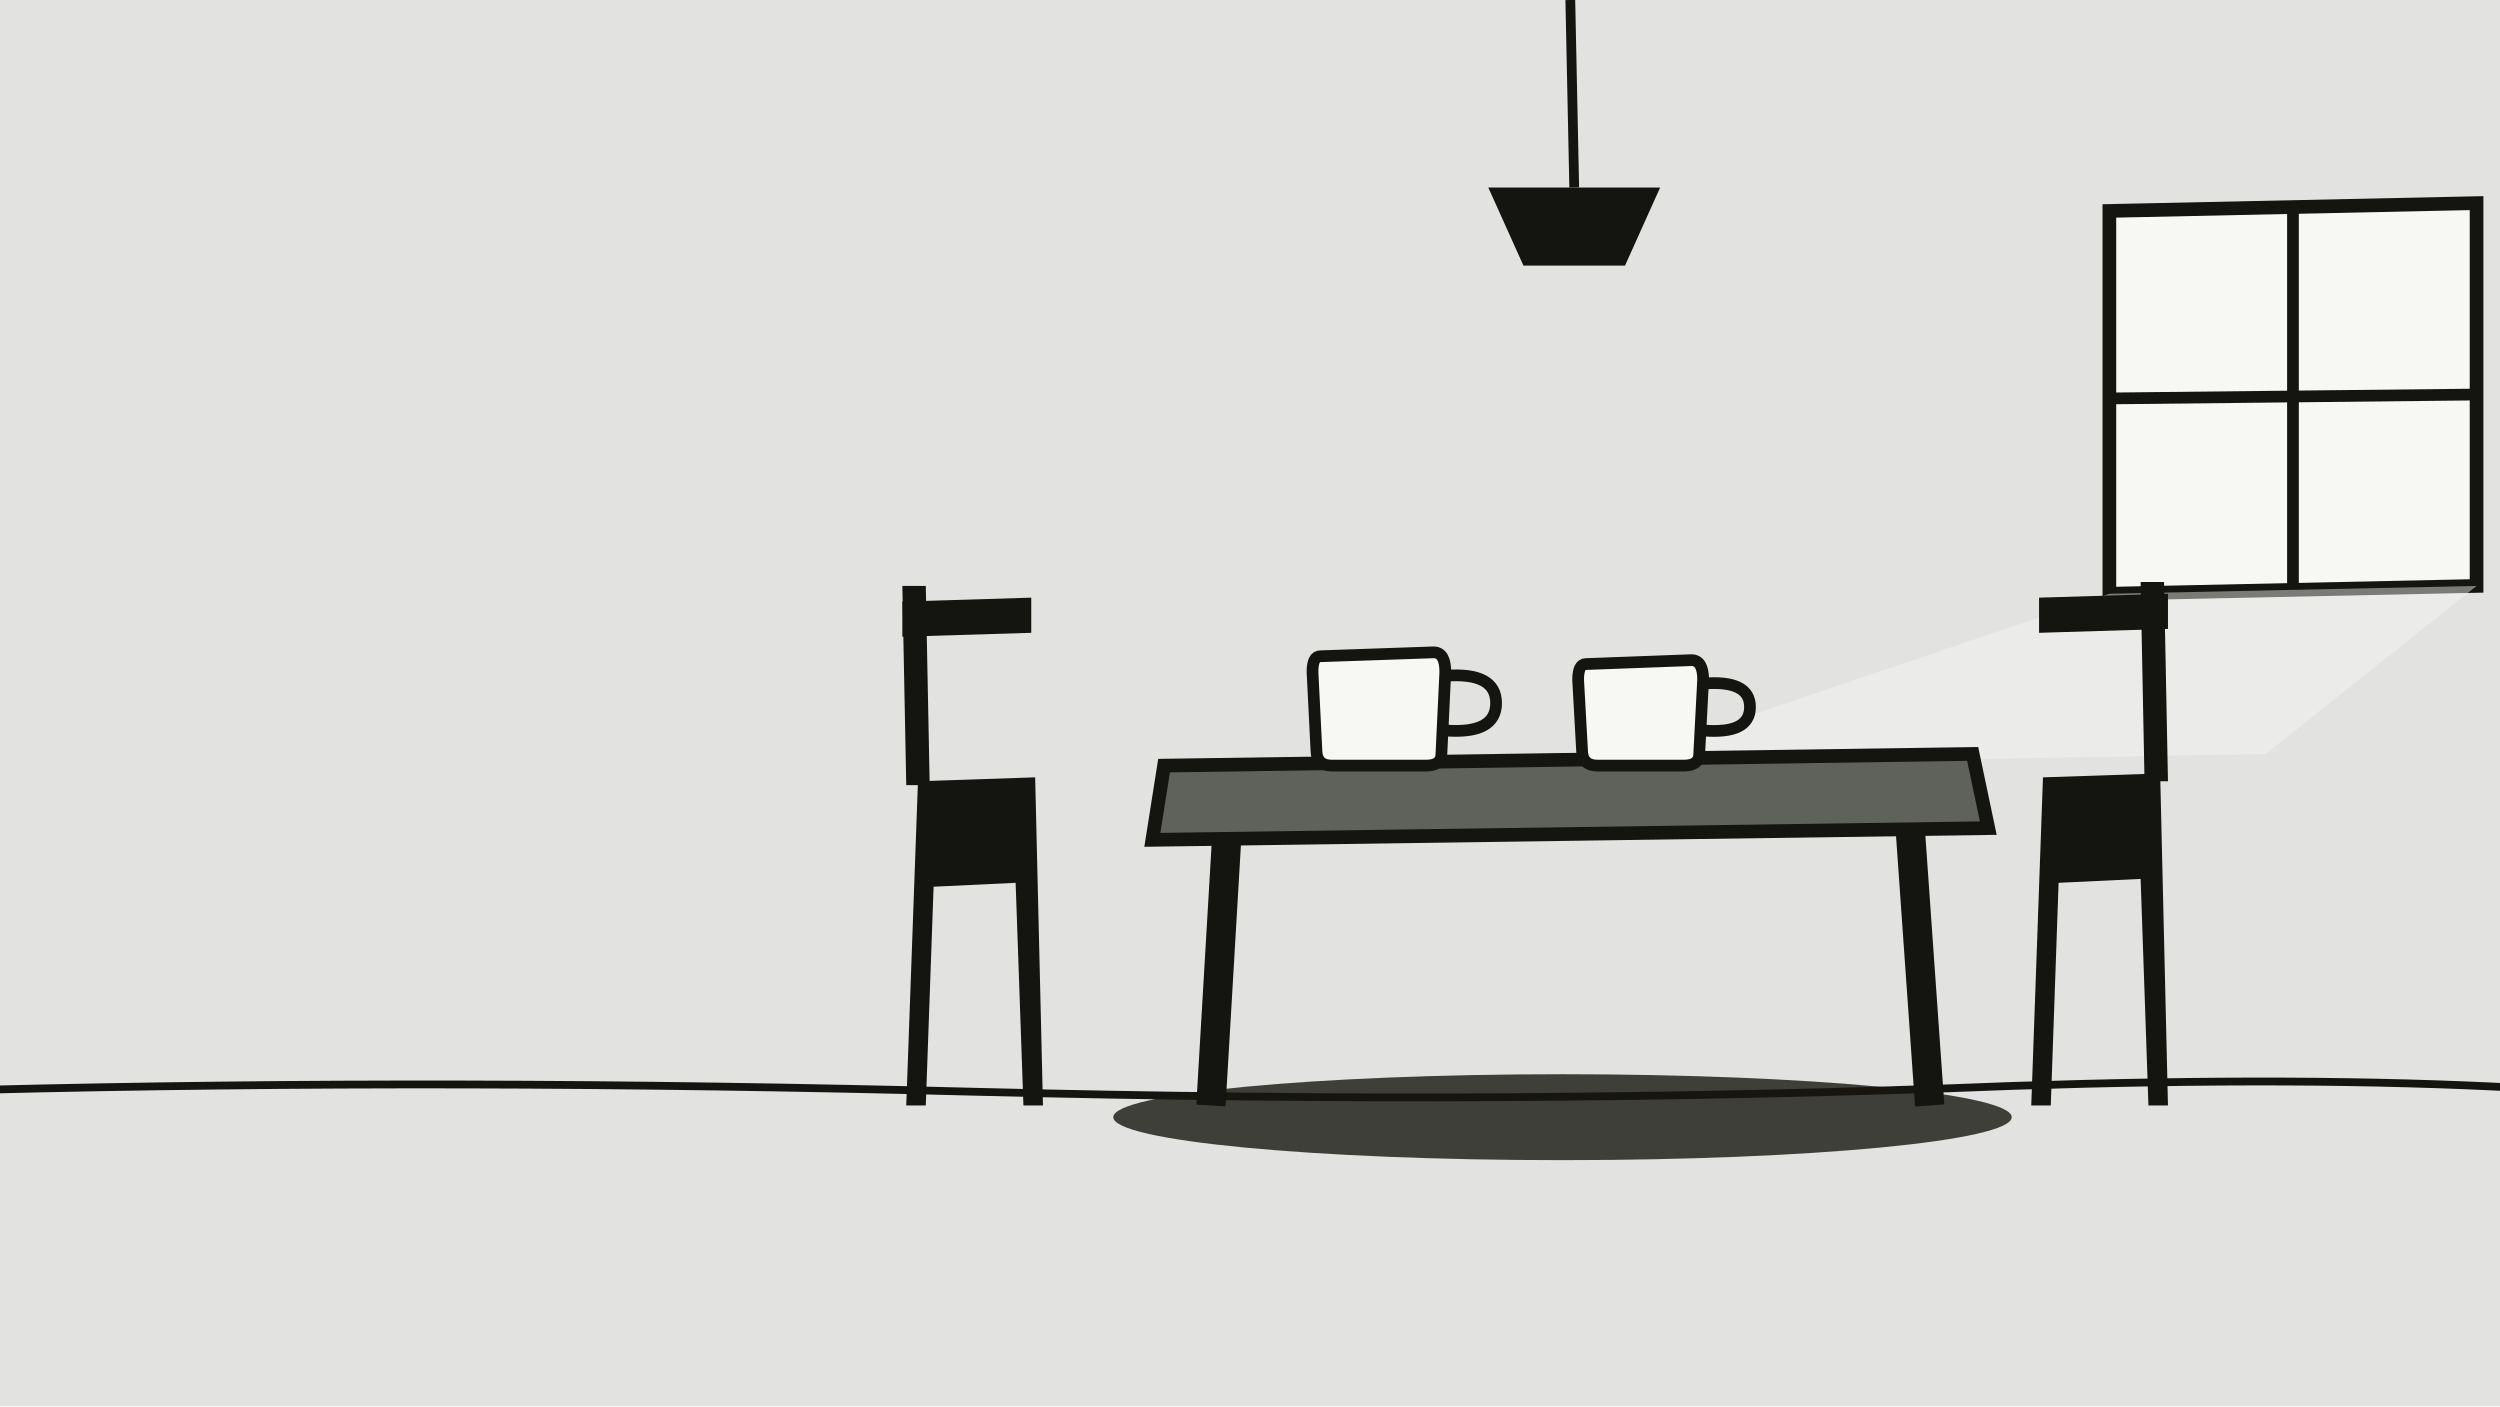
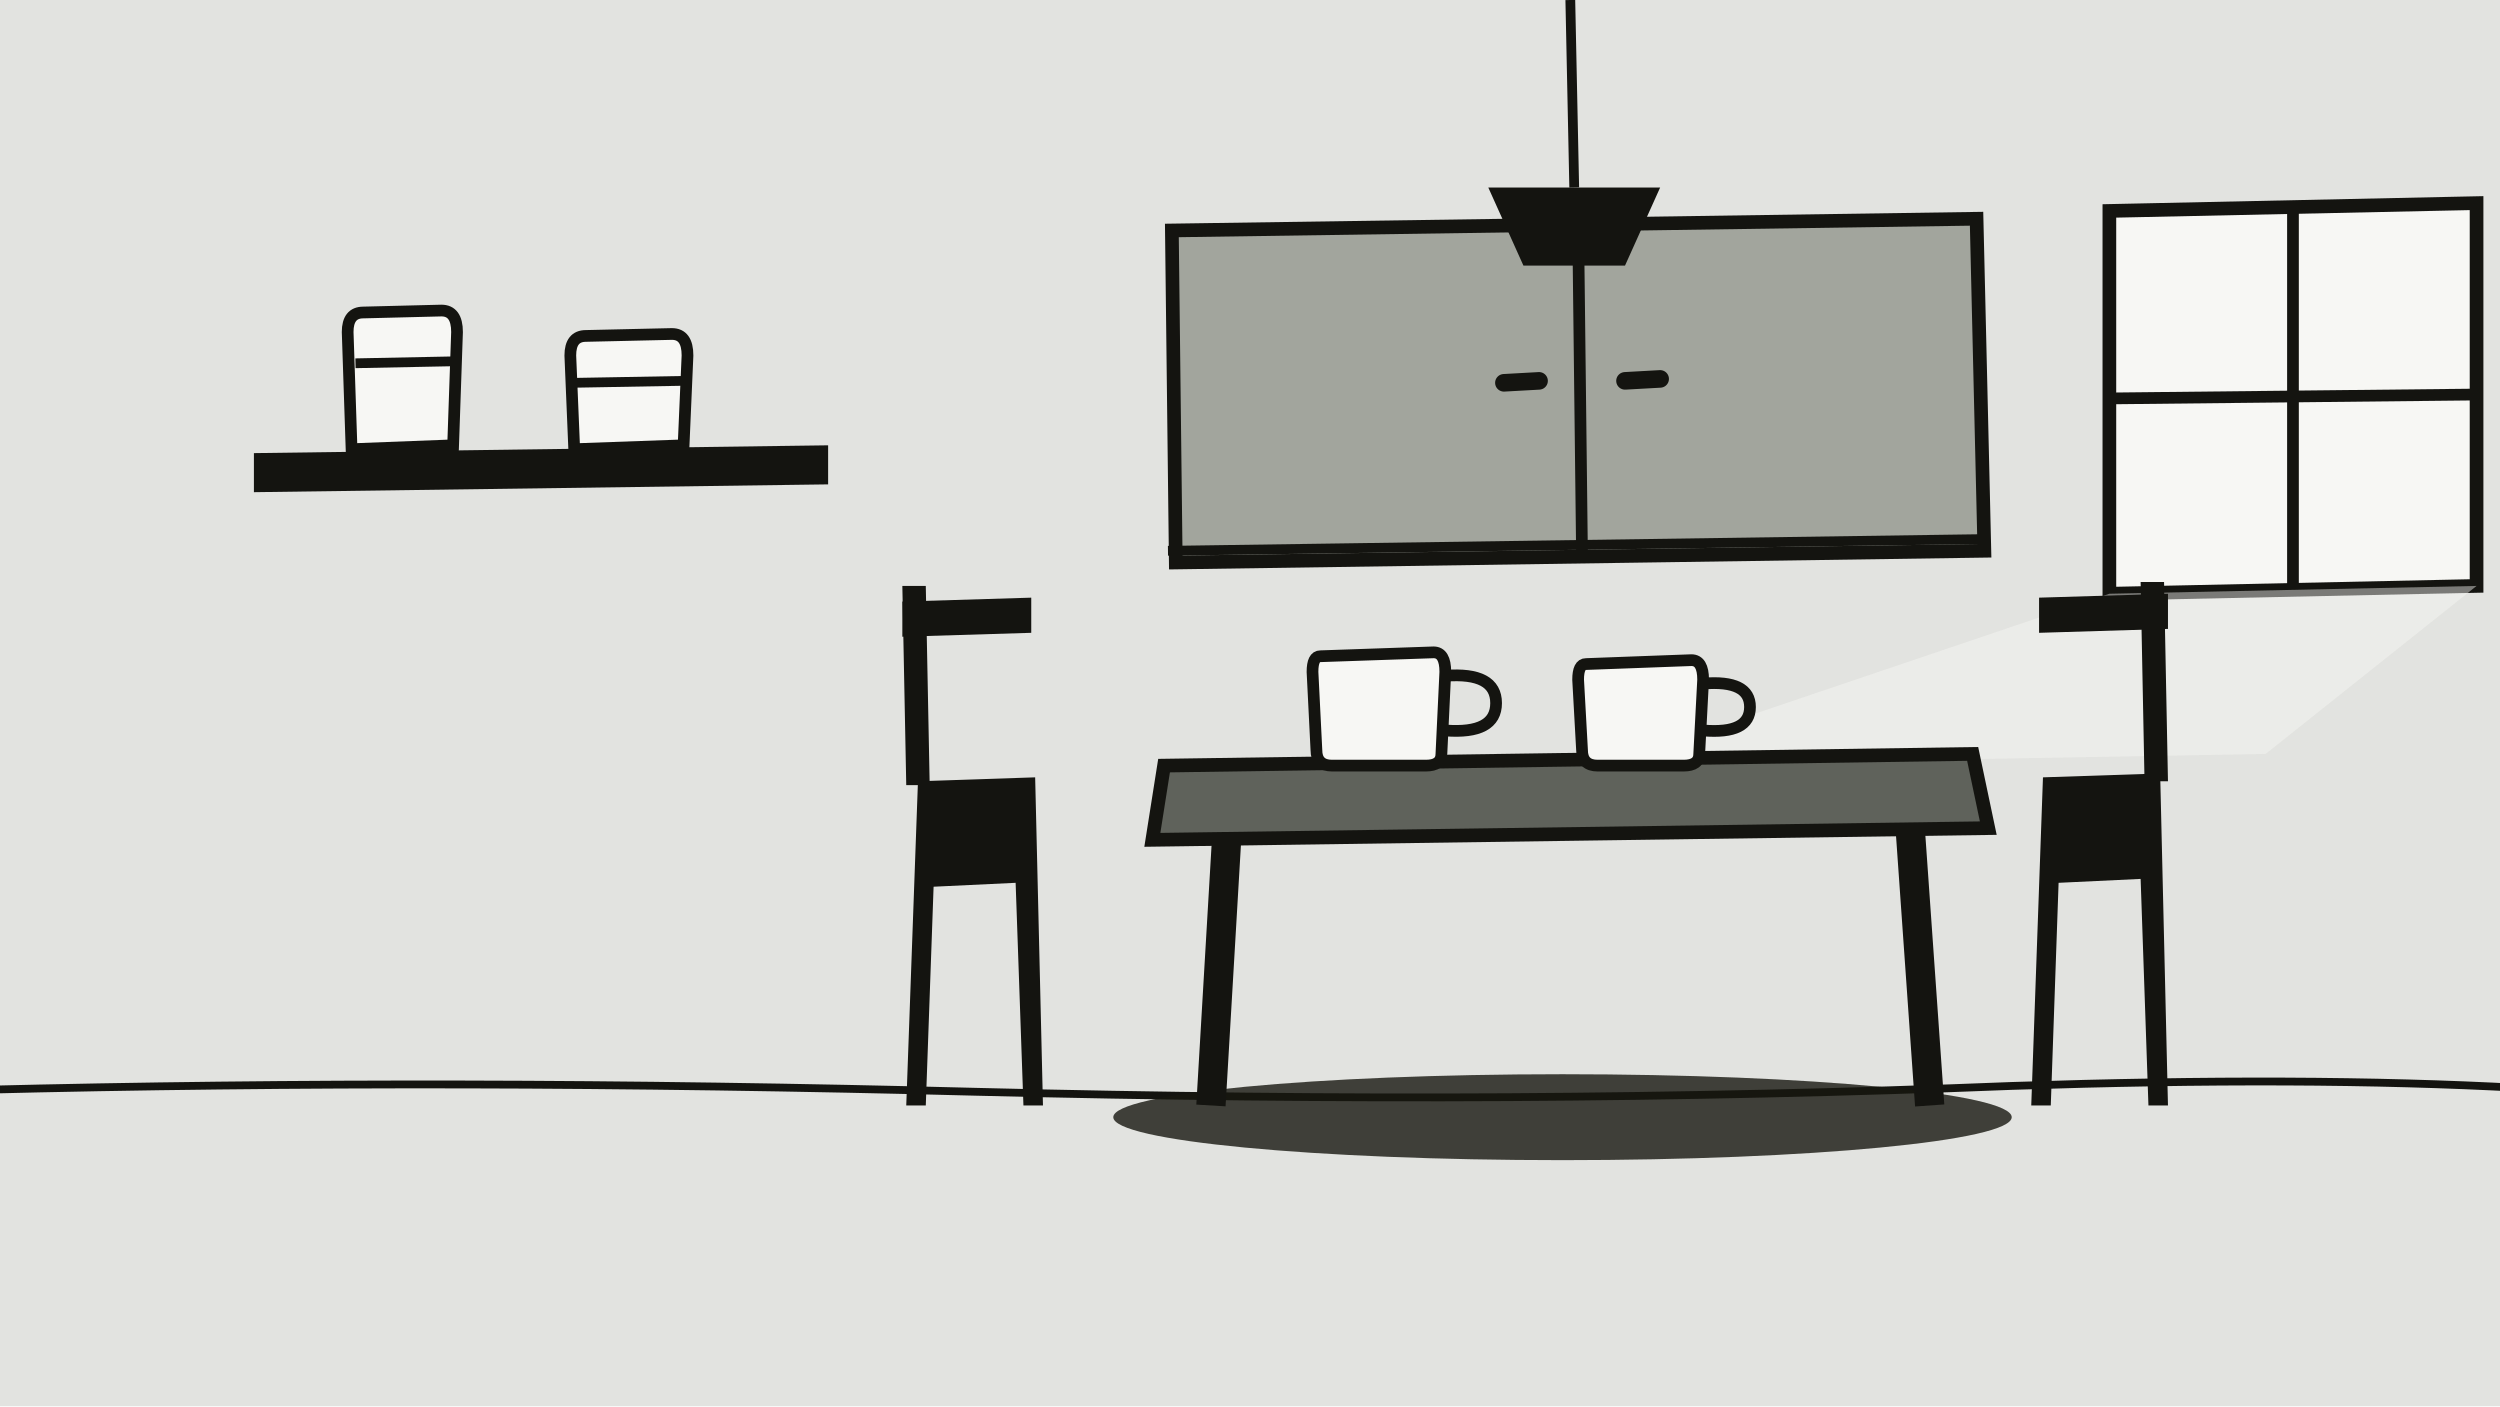
<svg xmlns="http://www.w3.org/2000/svg" viewBox="0 0 1280 720" width="1280" height="720">
  <rect width="1280" height="720" fill="#e2e3e0" />
  <path d="M-10 558 Q230 552 500 559 Q780 566 1030 556 Q1180 551 1290 557" stroke="#141410" stroke-width="4" fill="none" stroke-linecap="round" />
  <path d="M1080 108 L1268 104 L1268 300 L1080 304 Z" fill="#f7f7f4" stroke="#141410" stroke-width="7" />
  <path d="M1174 106 L1174 302 M1080 204 L1268 202" stroke="#141410" stroke-width="6" />
  <path d="M1080 304 L820 392 L1160 386 L1268 300 Z" fill="#f7f7f4" opacity="0.45" />
+   <path d="M600 118 L1012 112 L1016 282 L602 288 Z" fill="#a2a59d" stroke="#141410" stroke-width="7" />
+   <path d="M808 115 L810 285" stroke="#141410" stroke-width="6" />
+   <path d="M770 196 L788 195 M832 195 L850 194" stroke="#141410" stroke-width="9" stroke-linecap="round" />
+   <path d="M598 282 L1016 276" stroke="#141410" stroke-width="5" />
+   <path d="M130 232 L424 228 L424 248 L130 252 Z" fill="#141410" />
+   <path d="M186 160 L226 159 Q234 159 234 170 L232 228 L180 230 L178 170 Q178 160 186 160 Z" fill="#f7f7f4" stroke="#141410" stroke-width="6" />
+   <path d="M300 172 L344 171 Q352 171 352 182 L350 228 L294 230 L292 182 Q292 172 300 172 Z" fill="#f7f7f4" stroke="#141410" stroke-width="6" />
+   <path d="M182 186 L232 185 M294 196 L350 195" stroke="#141410" stroke-width="5" />
  <ellipse cx="800" cy="572" rx="230" ry="22" fill="#17170f" opacity="0.8" />
  <path d="M596 392 L1010 386 L1018 424 L590 430 Z" fill="#5f625b" stroke="#141410" stroke-width="7" />
  <path d="M628 430 L620 566 M978 424 L988 566" stroke="#141410" stroke-width="15" />
  <path d="M676 336 L734 334 Q740 334 740 344 L738 386 Q738 392 730 392 L682 392 Q674 392 674 384 L672 344 Q672 336 676 336 Z" fill="#f7f7f4" stroke="#141410" stroke-width="6" />
  <path d="M740 346 Q766 344 766 360 Q766 376 740 374" fill="none" stroke="#141410" stroke-width="6" />
  <path d="M812 340 L866 338 Q872 338 872 348 L870 386 Q870 392 862 392 L818 392 Q810 392 810 384 L808 348 Q808 340 812 340 Z" fill="#f7f7f4" stroke="#141410" stroke-width="6" />
  <path d="M872 350 Q896 348 896 362 Q896 376 872 374" fill="none" stroke="#141410" stroke-width="6" />
  <path d="M470 400 L530 398 L534 566 L524 566 L520 452 L478 454 L474 566 L464 566 Z" fill="#141410" />
  <path d="M462 300 L474 300 L476 402 L464 402 Z" fill="#141410" />
  <path d="M462 308 L528 306 L528 324 L462 326 Z" fill="#141410" />
  <path d="M1046 398 L1106 396 L1110 566 L1100 566 L1096 450 L1054 452 L1050 566 L1040 566 Z" fill="#141410" />
  <path d="M1096 298 L1108 298 L1110 400 L1098 400 Z" fill="#141410" />
  <path d="M1044 306 L1110 304 L1110 322 L1044 324 Z" fill="#141410" />
  <path d="M804 0 L806 96" stroke="#141410" stroke-width="5" fill="none" />
  <path d="M762 96 L850 96 L832 136 L780 136 Z" fill="#141410" />
</svg>
